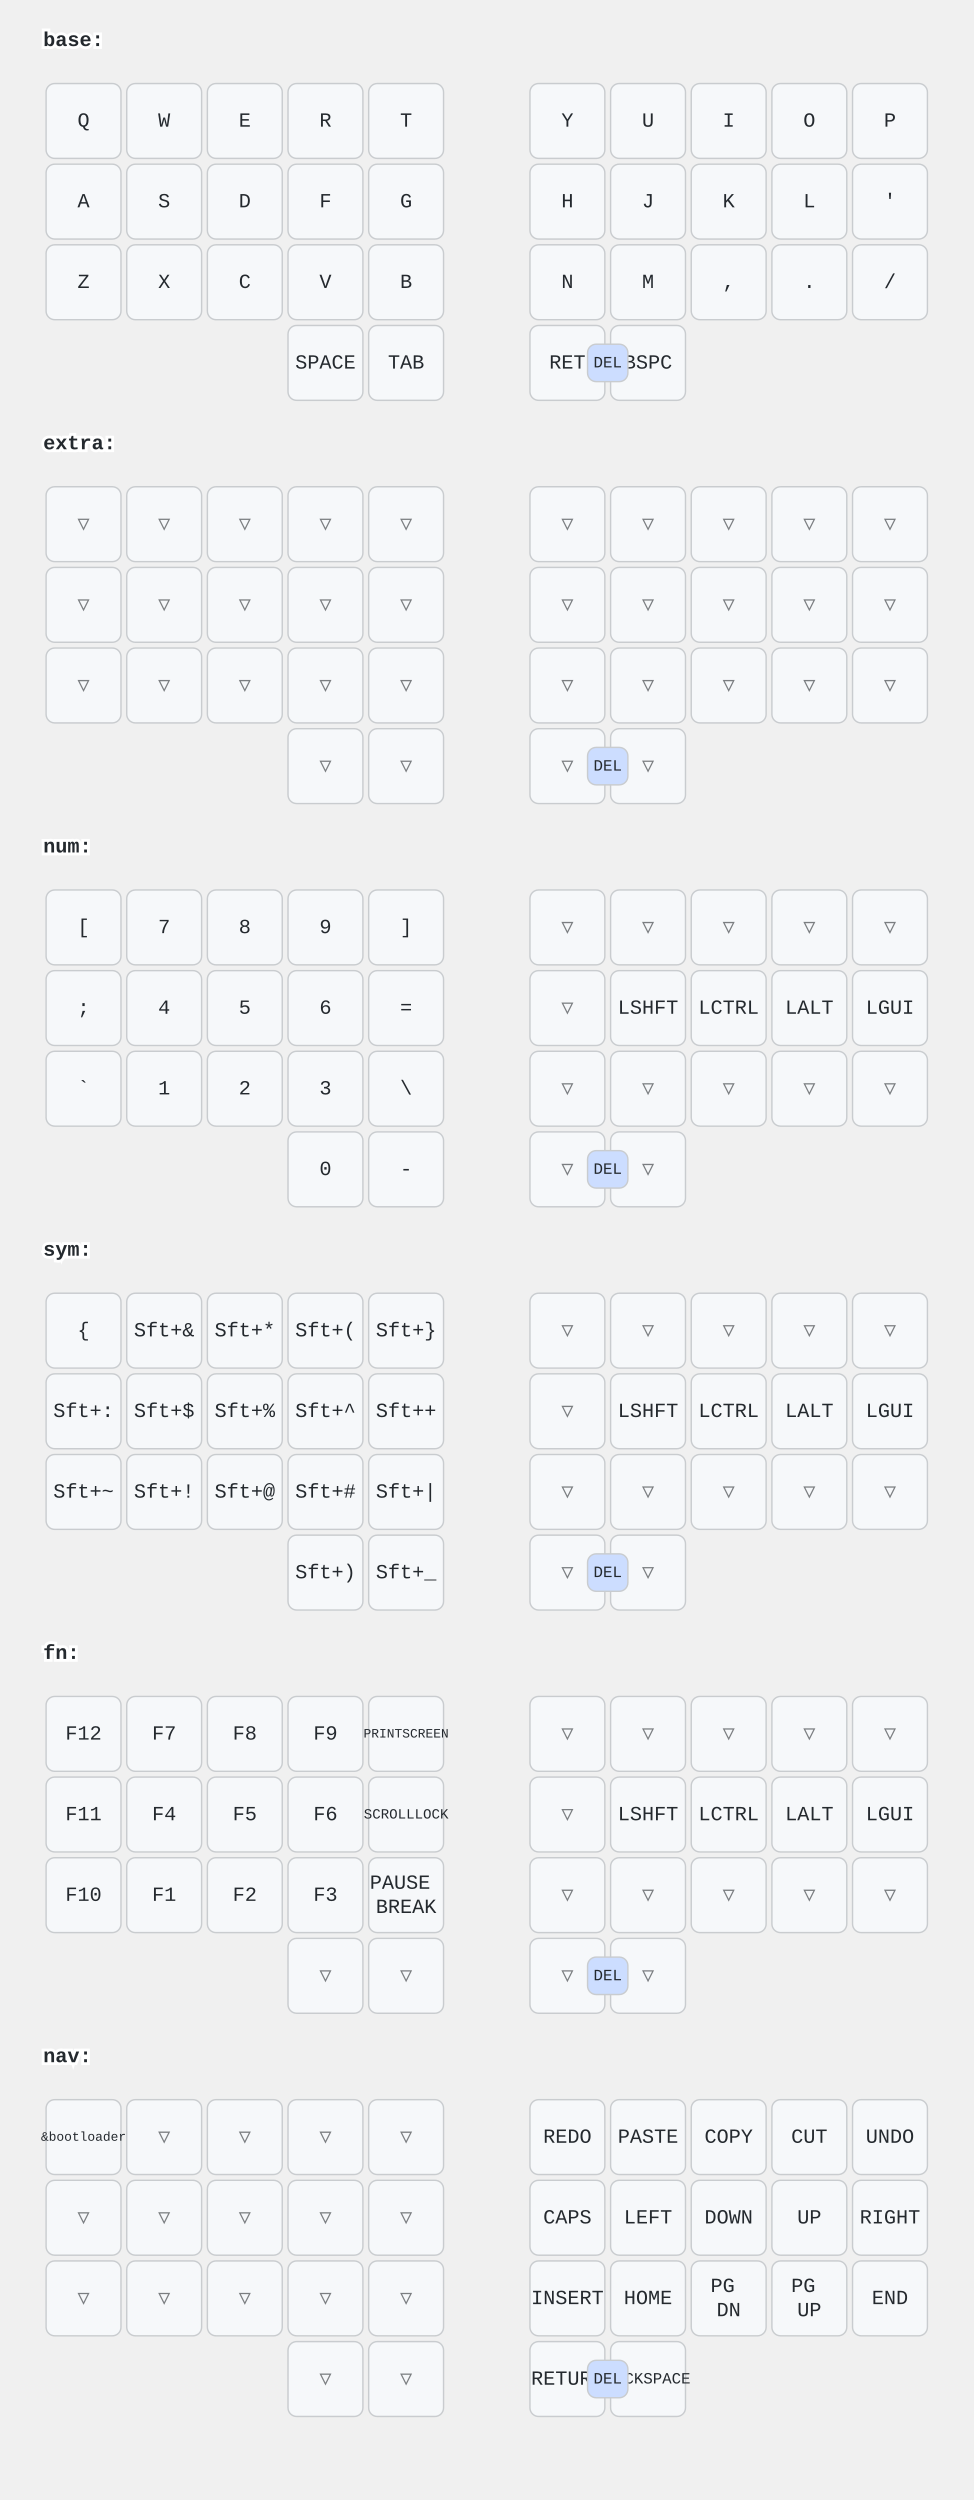
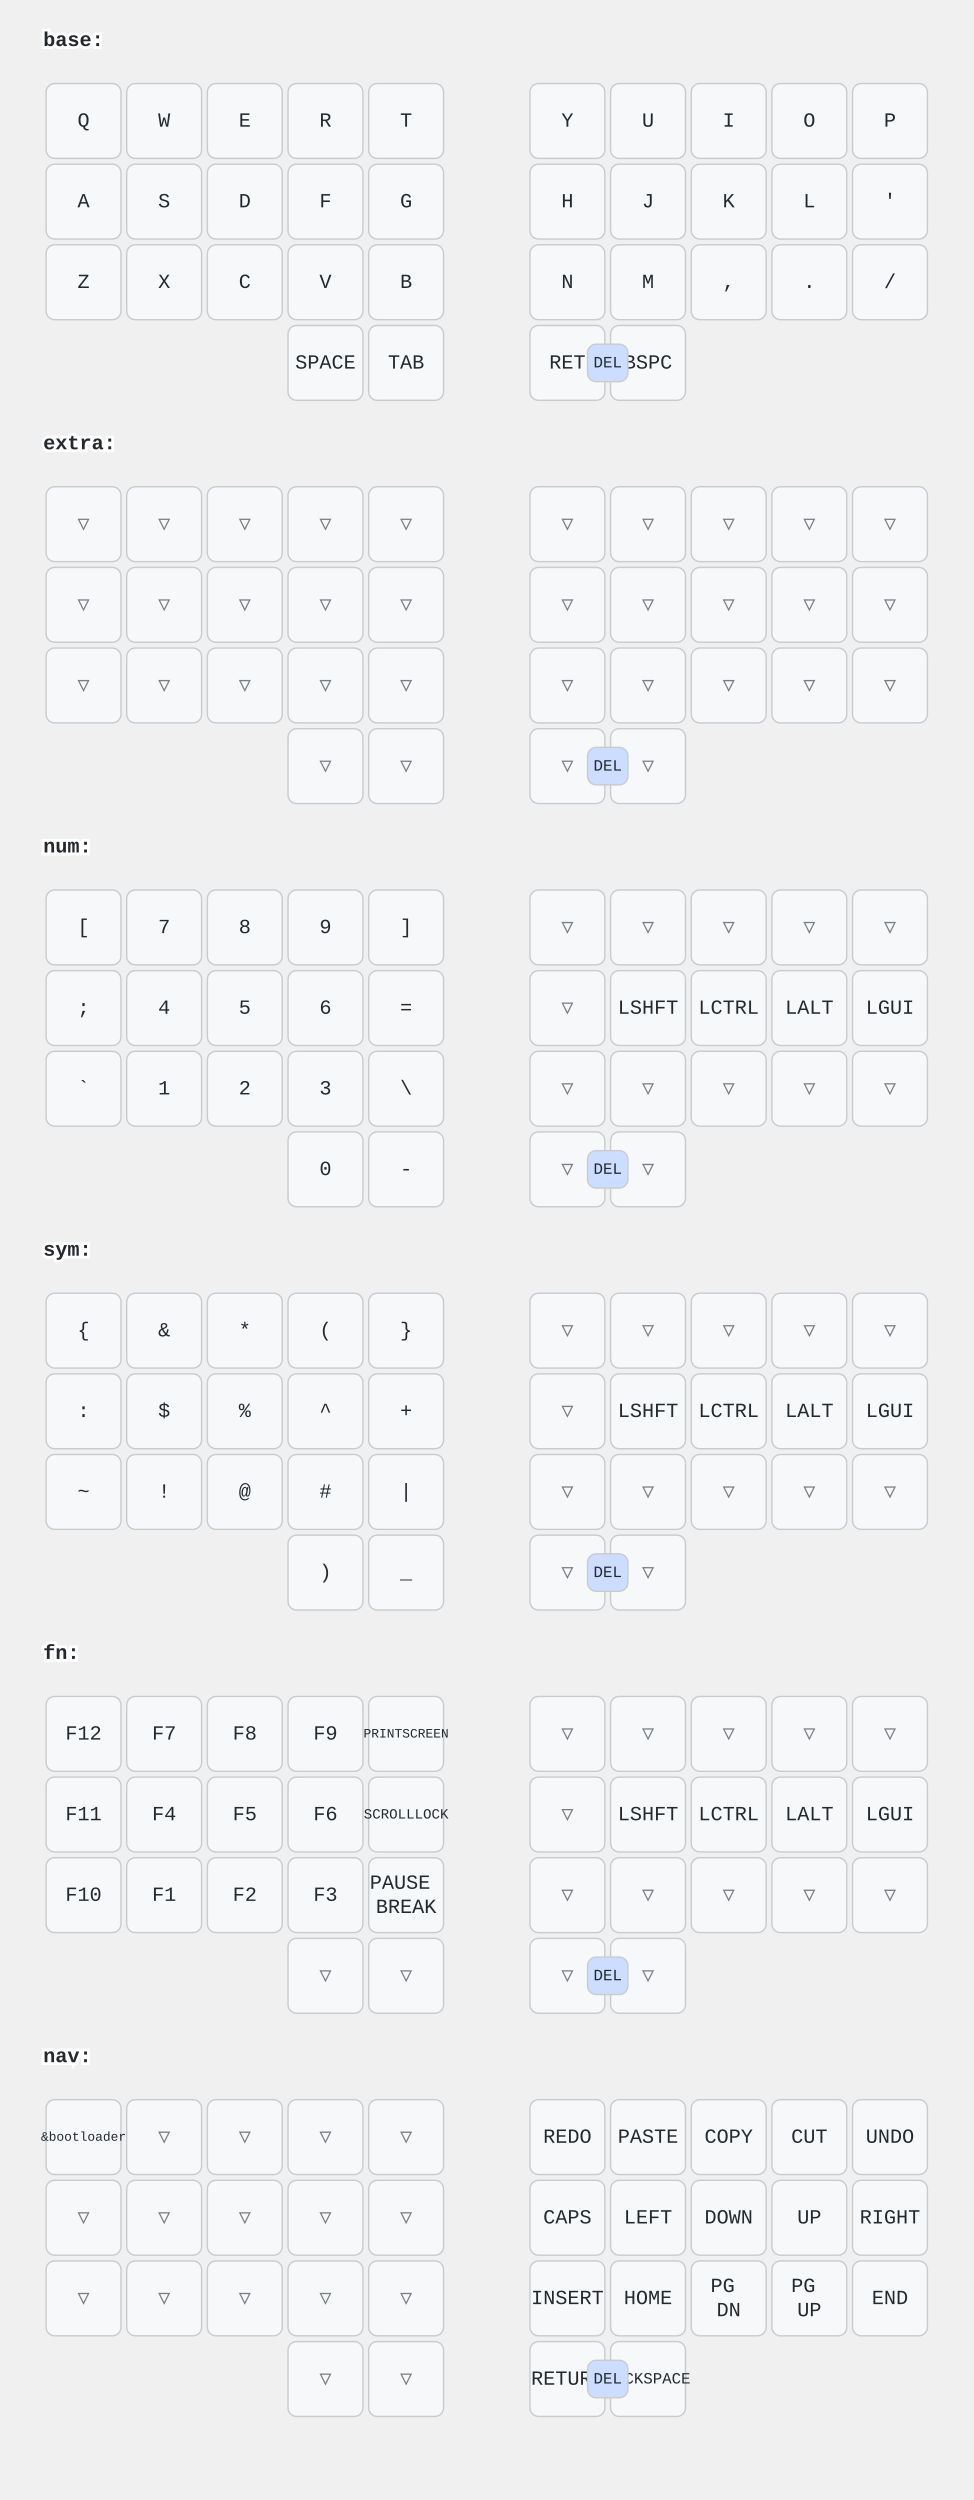
<svg xmlns="http://www.w3.org/2000/svg" width="676" height="1736" viewBox="0 0 676 1736" class="keymap">
  <style>/* inherit to force styles through use tags */
svg path {
    fill: inherit;
}

/* font and background color specifications */
svg.keymap {
    font-family: SFMono-Regular,Consolas,Liberation Mono,Menlo,monospace;
    font-size: 14px;
    font-kerning: normal;
    text-rendering: optimizeLegibility;
    fill: #24292e;
}

/* default key styling */
rect.key {
    fill: #f6f8fa;
}

rect.key, rect.combo {
    stroke: #c9cccf;
    stroke-width: 1;
}

/* default key side styling, only used is draw_key_sides is set */
rect.side {
    filter: brightness(90%);
}

/* color accent for combo boxes */
rect.combo, rect.combo-separate {
    fill: #cdf;
}

/* color accent for held keys */
rect.held, rect.combo.held {
    fill: #fdd;
}

/* color accent for ghost (optional) keys */
rect.ghost, rect.combo.ghost {
    stroke-dasharray: 4, 4;
    stroke-width: 2;
}

text {
    text-anchor: middle;
    dominant-baseline: middle;
}

/* styling for layer labels */
text.label {
    font-weight: bold;
    text-anchor: start;
    stroke: white;
    stroke-width: 4;
    paint-order: stroke;
}

/* styling for optional footer */
text.footer {
    text-anchor: end;
    dominant-baseline: auto;
    stroke: white;
    stroke-width: 4;
    paint-order: stroke;
}

/* styling for combo tap, and key non-tap label text */
text.combo, text.hold, text.shifted, text.left, text.right {
    font-size: 11px;
}

text.hold {
    text-anchor: middle;
    dominant-baseline: auto;
}

text.shifted {
    text-anchor: middle;
    dominant-baseline: hanging;
}

text.left {
    text-anchor: start;
}

text.right {
    text-anchor: end;
}

text.layer-activator {
    text-decoration: underline;
}

/* styling for hold/shifted label text in combo box */
text.combo.hold, text.combo.shifted, text.combo.left, text.combo.right {
    font-size: 8px;
}

/* lighter symbol for transparent keys */
text.trans {
    fill: #7b7e81;
}

/* styling for combo dendrons */
path.combo {
    stroke-width: 1;
    stroke: gray;
    fill: none;
}

/* Start Tabler Icons Cleanup */
/* cannot use height/width with glyphs */
.icon-tabler &gt; path {
    fill: inherit;
    stroke: inherit;
    stroke-width: 2;
}
/* hide tabler's default box */
.icon-tabler &gt; path[stroke="none"][fill="none"] {
    visibility: hidden;
}
/* End Tabler Icons Cleanup */
</style>
  <g transform="translate(30, 0)" class="layer-base">
    <text x="0" y="28" class="label" id="base">base:</text>
    <g transform="translate(0, 56)">
      <g transform="translate(28, 28)" class="key keypos-0">
        <rect rx="6" ry="6" x="-26" y="-26" width="52" height="52" class="key" />
        <text x="0" y="0" class="key tap">Q</text>
      </g>
      <g transform="translate(84, 28)" class="key keypos-1">
        <rect rx="6" ry="6" x="-26" y="-26" width="52" height="52" class="key" />
        <text x="0" y="0" class="key tap">W</text>
      </g>
      <g transform="translate(140, 28)" class="key keypos-2">
        <rect rx="6" ry="6" x="-26" y="-26" width="52" height="52" class="key" />
        <text x="0" y="0" class="key tap">E</text>
      </g>
      <g transform="translate(196, 28)" class="key keypos-3">
        <rect rx="6" ry="6" x="-26" y="-26" width="52" height="52" class="key" />
        <text x="0" y="0" class="key tap">R</text>
      </g>
      <g transform="translate(252, 28)" class="key keypos-4">
        <rect rx="6" ry="6" x="-26" y="-26" width="52" height="52" class="key" />
        <text x="0" y="0" class="key tap">T</text>
      </g>
      <g transform="translate(364, 28)" class="key keypos-5">
        <rect rx="6" ry="6" x="-26" y="-26" width="52" height="52" class="key" />
        <text x="0" y="0" class="key tap">Y</text>
      </g>
      <g transform="translate(420, 28)" class="key keypos-6">
        <rect rx="6" ry="6" x="-26" y="-26" width="52" height="52" class="key" />
        <text x="0" y="0" class="key tap">U</text>
      </g>
      <g transform="translate(476, 28)" class="key keypos-7">
        <rect rx="6" ry="6" x="-26" y="-26" width="52" height="52" class="key" />
        <text x="0" y="0" class="key tap">I</text>
      </g>
      <g transform="translate(532, 28)" class="key keypos-8">
        <rect rx="6" ry="6" x="-26" y="-26" width="52" height="52" class="key" />
        <text x="0" y="0" class="key tap">O</text>
      </g>
      <g transform="translate(588, 28)" class="key keypos-9">
        <rect rx="6" ry="6" x="-26" y="-26" width="52" height="52" class="key" />
        <text x="0" y="0" class="key tap">P</text>
      </g>
      <g transform="translate(28, 84)" class="key keypos-10">
        <rect rx="6" ry="6" x="-26" y="-26" width="52" height="52" class="key" />
        <text x="0" y="0" class="key tap">A</text>
      </g>
      <g transform="translate(84, 84)" class="key keypos-11">
        <rect rx="6" ry="6" x="-26" y="-26" width="52" height="52" class="key" />
        <text x="0" y="0" class="key tap">S</text>
      </g>
      <g transform="translate(140, 84)" class="key keypos-12">
        <rect rx="6" ry="6" x="-26" y="-26" width="52" height="52" class="key" />
        <text x="0" y="0" class="key tap">D</text>
      </g>
      <g transform="translate(196, 84)" class="key keypos-13">
        <rect rx="6" ry="6" x="-26" y="-26" width="52" height="52" class="key" />
        <text x="0" y="0" class="key tap">F</text>
      </g>
      <g transform="translate(252, 84)" class="key keypos-14">
        <rect rx="6" ry="6" x="-26" y="-26" width="52" height="52" class="key" />
        <text x="0" y="0" class="key tap">G</text>
      </g>
      <g transform="translate(364, 84)" class="key keypos-15">
        <rect rx="6" ry="6" x="-26" y="-26" width="52" height="52" class="key" />
        <text x="0" y="0" class="key tap">H</text>
      </g>
      <g transform="translate(420, 84)" class="key keypos-16">
        <rect rx="6" ry="6" x="-26" y="-26" width="52" height="52" class="key" />
        <text x="0" y="0" class="key tap">J</text>
      </g>
      <g transform="translate(476, 84)" class="key keypos-17">
        <rect rx="6" ry="6" x="-26" y="-26" width="52" height="52" class="key" />
        <text x="0" y="0" class="key tap">K</text>
      </g>
      <g transform="translate(532, 84)" class="key keypos-18">
        <rect rx="6" ry="6" x="-26" y="-26" width="52" height="52" class="key" />
        <text x="0" y="0" class="key tap">L</text>
      </g>
      <g transform="translate(588, 84)" class="key keypos-19">
        <rect rx="6" ry="6" x="-26" y="-26" width="52" height="52" class="key" />
        <text x="0" y="0" class="key tap">'</text>
      </g>
      <g transform="translate(28, 140)" class="key keypos-20">
        <rect rx="6" ry="6" x="-26" y="-26" width="52" height="52" class="key" />
        <text x="0" y="0" class="key tap">Z</text>
      </g>
      <g transform="translate(84, 140)" class="key keypos-21">
        <rect rx="6" ry="6" x="-26" y="-26" width="52" height="52" class="key" />
        <text x="0" y="0" class="key tap">X</text>
      </g>
      <g transform="translate(140, 140)" class="key keypos-22">
        <rect rx="6" ry="6" x="-26" y="-26" width="52" height="52" class="key" />
        <text x="0" y="0" class="key tap">C</text>
      </g>
      <g transform="translate(196, 140)" class="key keypos-23">
        <rect rx="6" ry="6" x="-26" y="-26" width="52" height="52" class="key" />
        <text x="0" y="0" class="key tap">V</text>
      </g>
      <g transform="translate(252, 140)" class="key keypos-24">
        <rect rx="6" ry="6" x="-26" y="-26" width="52" height="52" class="key" />
        <text x="0" y="0" class="key tap">B</text>
      </g>
      <g transform="translate(364, 140)" class="key keypos-25">
        <rect rx="6" ry="6" x="-26" y="-26" width="52" height="52" class="key" />
        <text x="0" y="0" class="key tap">N</text>
      </g>
      <g transform="translate(420, 140)" class="key keypos-26">
        <rect rx="6" ry="6" x="-26" y="-26" width="52" height="52" class="key" />
        <text x="0" y="0" class="key tap">M</text>
      </g>
      <g transform="translate(476, 140)" class="key keypos-27">
        <rect rx="6" ry="6" x="-26" y="-26" width="52" height="52" class="key" />
        <text x="0" y="0" class="key tap">,</text>
      </g>
      <g transform="translate(532, 140)" class="key keypos-28">
        <rect rx="6" ry="6" x="-26" y="-26" width="52" height="52" class="key" />
        <text x="0" y="0" class="key tap">.</text>
      </g>
      <g transform="translate(588, 140)" class="key keypos-29">
        <rect rx="6" ry="6" x="-26" y="-26" width="52" height="52" class="key" />
        <text x="0" y="0" class="key tap">/</text>
      </g>
      <g transform="translate(196, 196)" class="key keypos-30">
        <rect rx="6" ry="6" x="-26" y="-26" width="52" height="52" class="key" />
        <text x="0" y="0" class="key tap">SPACE</text>
      </g>
      <g transform="translate(252, 196)" class="key keypos-31">
        <rect rx="6" ry="6" x="-26" y="-26" width="52" height="52" class="key" />
        <text x="0" y="0" class="key tap">TAB</text>
      </g>
      <g transform="translate(364, 196)" class="key keypos-32">
        <rect rx="6" ry="6" x="-26" y="-26" width="52" height="52" class="key" />
        <text x="0" y="0" class="key tap">RET</text>
      </g>
      <g transform="translate(420, 196)" class="key keypos-33">
        <rect rx="6" ry="6" x="-26" y="-26" width="52" height="52" class="key" />
        <text x="0" y="0" class="key tap">BSPC</text>
      </g>
      <g class="combo combopos-0">
        <rect rx="6" ry="6" x="378" y="183" width="28" height="26" class="combo" />
        <text x="392" y="196" class="combo tap">DEL</text>
      </g>
    </g>
  </g>
  <g transform="translate(30, 280)" class="layer-extra">
    <text x="0" y="28" class="label" id="extra">extra:</text>
    <g transform="translate(0, 56)">
      <g transform="translate(28, 28)" class="key trans keypos-0">
        <rect rx="6" ry="6" x="-26" y="-26" width="52" height="52" class="key trans" />
        <text x="0" y="0" class="key trans tap">▽</text>
      </g>
      <g transform="translate(84, 28)" class="key trans keypos-1">
        <rect rx="6" ry="6" x="-26" y="-26" width="52" height="52" class="key trans" />
        <text x="0" y="0" class="key trans tap">▽</text>
      </g>
      <g transform="translate(140, 28)" class="key trans keypos-2">
        <rect rx="6" ry="6" x="-26" y="-26" width="52" height="52" class="key trans" />
        <text x="0" y="0" class="key trans tap">▽</text>
      </g>
      <g transform="translate(196, 28)" class="key trans keypos-3">
        <rect rx="6" ry="6" x="-26" y="-26" width="52" height="52" class="key trans" />
        <text x="0" y="0" class="key trans tap">▽</text>
      </g>
      <g transform="translate(252, 28)" class="key trans keypos-4">
        <rect rx="6" ry="6" x="-26" y="-26" width="52" height="52" class="key trans" />
        <text x="0" y="0" class="key trans tap">▽</text>
      </g>
      <g transform="translate(364, 28)" class="key trans keypos-5">
        <rect rx="6" ry="6" x="-26" y="-26" width="52" height="52" class="key trans" />
        <text x="0" y="0" class="key trans tap">▽</text>
      </g>
      <g transform="translate(420, 28)" class="key trans keypos-6">
        <rect rx="6" ry="6" x="-26" y="-26" width="52" height="52" class="key trans" />
        <text x="0" y="0" class="key trans tap">▽</text>
      </g>
      <g transform="translate(476, 28)" class="key trans keypos-7">
        <rect rx="6" ry="6" x="-26" y="-26" width="52" height="52" class="key trans" />
        <text x="0" y="0" class="key trans tap">▽</text>
      </g>
      <g transform="translate(532, 28)" class="key trans keypos-8">
        <rect rx="6" ry="6" x="-26" y="-26" width="52" height="52" class="key trans" />
        <text x="0" y="0" class="key trans tap">▽</text>
      </g>
      <g transform="translate(588, 28)" class="key trans keypos-9">
        <rect rx="6" ry="6" x="-26" y="-26" width="52" height="52" class="key trans" />
        <text x="0" y="0" class="key trans tap">▽</text>
      </g>
      <g transform="translate(28, 84)" class="key trans keypos-10">
        <rect rx="6" ry="6" x="-26" y="-26" width="52" height="52" class="key trans" />
        <text x="0" y="0" class="key trans tap">▽</text>
      </g>
      <g transform="translate(84, 84)" class="key trans keypos-11">
        <rect rx="6" ry="6" x="-26" y="-26" width="52" height="52" class="key trans" />
        <text x="0" y="0" class="key trans tap">▽</text>
      </g>
      <g transform="translate(140, 84)" class="key trans keypos-12">
        <rect rx="6" ry="6" x="-26" y="-26" width="52" height="52" class="key trans" />
        <text x="0" y="0" class="key trans tap">▽</text>
      </g>
      <g transform="translate(196, 84)" class="key trans keypos-13">
        <rect rx="6" ry="6" x="-26" y="-26" width="52" height="52" class="key trans" />
        <text x="0" y="0" class="key trans tap">▽</text>
      </g>
      <g transform="translate(252, 84)" class="key trans keypos-14">
        <rect rx="6" ry="6" x="-26" y="-26" width="52" height="52" class="key trans" />
        <text x="0" y="0" class="key trans tap">▽</text>
      </g>
      <g transform="translate(364, 84)" class="key trans keypos-15">
        <rect rx="6" ry="6" x="-26" y="-26" width="52" height="52" class="key trans" />
        <text x="0" y="0" class="key trans tap">▽</text>
      </g>
      <g transform="translate(420, 84)" class="key trans keypos-16">
        <rect rx="6" ry="6" x="-26" y="-26" width="52" height="52" class="key trans" />
        <text x="0" y="0" class="key trans tap">▽</text>
      </g>
      <g transform="translate(476, 84)" class="key trans keypos-17">
        <rect rx="6" ry="6" x="-26" y="-26" width="52" height="52" class="key trans" />
        <text x="0" y="0" class="key trans tap">▽</text>
      </g>
      <g transform="translate(532, 84)" class="key trans keypos-18">
        <rect rx="6" ry="6" x="-26" y="-26" width="52" height="52" class="key trans" />
        <text x="0" y="0" class="key trans tap">▽</text>
      </g>
      <g transform="translate(588, 84)" class="key trans keypos-19">
        <rect rx="6" ry="6" x="-26" y="-26" width="52" height="52" class="key trans" />
        <text x="0" y="0" class="key trans tap">▽</text>
      </g>
      <g transform="translate(28, 140)" class="key trans keypos-20">
        <rect rx="6" ry="6" x="-26" y="-26" width="52" height="52" class="key trans" />
        <text x="0" y="0" class="key trans tap">▽</text>
      </g>
      <g transform="translate(84, 140)" class="key trans keypos-21">
        <rect rx="6" ry="6" x="-26" y="-26" width="52" height="52" class="key trans" />
        <text x="0" y="0" class="key trans tap">▽</text>
      </g>
      <g transform="translate(140, 140)" class="key trans keypos-22">
        <rect rx="6" ry="6" x="-26" y="-26" width="52" height="52" class="key trans" />
        <text x="0" y="0" class="key trans tap">▽</text>
      </g>
      <g transform="translate(196, 140)" class="key trans keypos-23">
        <rect rx="6" ry="6" x="-26" y="-26" width="52" height="52" class="key trans" />
        <text x="0" y="0" class="key trans tap">▽</text>
      </g>
      <g transform="translate(252, 140)" class="key trans keypos-24">
        <rect rx="6" ry="6" x="-26" y="-26" width="52" height="52" class="key trans" />
        <text x="0" y="0" class="key trans tap">▽</text>
      </g>
      <g transform="translate(364, 140)" class="key trans keypos-25">
        <rect rx="6" ry="6" x="-26" y="-26" width="52" height="52" class="key trans" />
        <text x="0" y="0" class="key trans tap">▽</text>
      </g>
      <g transform="translate(420, 140)" class="key trans keypos-26">
        <rect rx="6" ry="6" x="-26" y="-26" width="52" height="52" class="key trans" />
        <text x="0" y="0" class="key trans tap">▽</text>
      </g>
      <g transform="translate(476, 140)" class="key trans keypos-27">
        <rect rx="6" ry="6" x="-26" y="-26" width="52" height="52" class="key trans" />
        <text x="0" y="0" class="key trans tap">▽</text>
      </g>
      <g transform="translate(532, 140)" class="key trans keypos-28">
        <rect rx="6" ry="6" x="-26" y="-26" width="52" height="52" class="key trans" />
        <text x="0" y="0" class="key trans tap">▽</text>
      </g>
      <g transform="translate(588, 140)" class="key trans keypos-29">
        <rect rx="6" ry="6" x="-26" y="-26" width="52" height="52" class="key trans" />
        <text x="0" y="0" class="key trans tap">▽</text>
      </g>
      <g transform="translate(196, 196)" class="key trans keypos-30">
        <rect rx="6" ry="6" x="-26" y="-26" width="52" height="52" class="key trans" />
        <text x="0" y="0" class="key trans tap">▽</text>
      </g>
      <g transform="translate(252, 196)" class="key trans keypos-31">
        <rect rx="6" ry="6" x="-26" y="-26" width="52" height="52" class="key trans" />
        <text x="0" y="0" class="key trans tap">▽</text>
      </g>
      <g transform="translate(364, 196)" class="key trans keypos-32">
        <rect rx="6" ry="6" x="-26" y="-26" width="52" height="52" class="key trans" />
        <text x="0" y="0" class="key trans tap">▽</text>
      </g>
      <g transform="translate(420, 196)" class="key trans keypos-33">
        <rect rx="6" ry="6" x="-26" y="-26" width="52" height="52" class="key trans" />
        <text x="0" y="0" class="key trans tap">▽</text>
      </g>
      <g class="combo combopos-0">
        <rect rx="6" ry="6" x="378" y="183" width="28" height="26" class="combo" />
        <text x="392" y="196" class="combo tap">DEL</text>
      </g>
    </g>
  </g>
  <g transform="translate(30, 560)" class="layer-num">
    <text x="0" y="28" class="label" id="num">num:</text>
    <g transform="translate(0, 56)">
      <g transform="translate(28, 28)" class="key keypos-0">
        <rect rx="6" ry="6" x="-26" y="-26" width="52" height="52" class="key" />
        <text x="0" y="0" class="key tap">[</text>
      </g>
      <g transform="translate(84, 28)" class="key keypos-1">
        <rect rx="6" ry="6" x="-26" y="-26" width="52" height="52" class="key" />
        <text x="0" y="0" class="key tap">7</text>
      </g>
      <g transform="translate(140, 28)" class="key keypos-2">
        <rect rx="6" ry="6" x="-26" y="-26" width="52" height="52" class="key" />
        <text x="0" y="0" class="key tap">8</text>
      </g>
      <g transform="translate(196, 28)" class="key keypos-3">
        <rect rx="6" ry="6" x="-26" y="-26" width="52" height="52" class="key" />
        <text x="0" y="0" class="key tap">9</text>
      </g>
      <g transform="translate(252, 28)" class="key keypos-4">
        <rect rx="6" ry="6" x="-26" y="-26" width="52" height="52" class="key" />
        <text x="0" y="0" class="key tap">]</text>
      </g>
      <g transform="translate(364, 28)" class="key trans keypos-5">
        <rect rx="6" ry="6" x="-26" y="-26" width="52" height="52" class="key trans" />
        <text x="0" y="0" class="key trans tap">▽</text>
      </g>
      <g transform="translate(420, 28)" class="key trans keypos-6">
        <rect rx="6" ry="6" x="-26" y="-26" width="52" height="52" class="key trans" />
        <text x="0" y="0" class="key trans tap">▽</text>
      </g>
      <g transform="translate(476, 28)" class="key trans keypos-7">
        <rect rx="6" ry="6" x="-26" y="-26" width="52" height="52" class="key trans" />
        <text x="0" y="0" class="key trans tap">▽</text>
      </g>
      <g transform="translate(532, 28)" class="key trans keypos-8">
        <rect rx="6" ry="6" x="-26" y="-26" width="52" height="52" class="key trans" />
        <text x="0" y="0" class="key trans tap">▽</text>
      </g>
      <g transform="translate(588, 28)" class="key trans keypos-9">
        <rect rx="6" ry="6" x="-26" y="-26" width="52" height="52" class="key trans" />
        <text x="0" y="0" class="key trans tap">▽</text>
      </g>
      <g transform="translate(28, 84)" class="key keypos-10">
        <rect rx="6" ry="6" x="-26" y="-26" width="52" height="52" class="key" />
        <text x="0" y="0" class="key tap">;</text>
      </g>
      <g transform="translate(84, 84)" class="key keypos-11">
        <rect rx="6" ry="6" x="-26" y="-26" width="52" height="52" class="key" />
        <text x="0" y="0" class="key tap">4</text>
      </g>
      <g transform="translate(140, 84)" class="key keypos-12">
        <rect rx="6" ry="6" x="-26" y="-26" width="52" height="52" class="key" />
        <text x="0" y="0" class="key tap">5</text>
      </g>
      <g transform="translate(196, 84)" class="key keypos-13">
        <rect rx="6" ry="6" x="-26" y="-26" width="52" height="52" class="key" />
        <text x="0" y="0" class="key tap">6</text>
      </g>
      <g transform="translate(252, 84)" class="key keypos-14">
        <rect rx="6" ry="6" x="-26" y="-26" width="52" height="52" class="key" />
        <text x="0" y="0" class="key tap">=</text>
      </g>
      <g transform="translate(364, 84)" class="key trans keypos-15">
        <rect rx="6" ry="6" x="-26" y="-26" width="52" height="52" class="key trans" />
        <text x="0" y="0" class="key trans tap">▽</text>
      </g>
      <g transform="translate(420, 84)" class="key keypos-16">
        <rect rx="6" ry="6" x="-26" y="-26" width="52" height="52" class="key" />
        <text x="0" y="0" class="key tap">LSHFT</text>
      </g>
      <g transform="translate(476, 84)" class="key keypos-17">
        <rect rx="6" ry="6" x="-26" y="-26" width="52" height="52" class="key" />
        <text x="0" y="0" class="key tap">LCTRL</text>
      </g>
      <g transform="translate(532, 84)" class="key keypos-18">
        <rect rx="6" ry="6" x="-26" y="-26" width="52" height="52" class="key" />
        <text x="0" y="0" class="key tap">LALT</text>
      </g>
      <g transform="translate(588, 84)" class="key keypos-19">
        <rect rx="6" ry="6" x="-26" y="-26" width="52" height="52" class="key" />
        <text x="0" y="0" class="key tap">LGUI</text>
      </g>
      <g transform="translate(28, 140)" class="key keypos-20">
        <rect rx="6" ry="6" x="-26" y="-26" width="52" height="52" class="key" />
        <text x="0" y="0" class="key tap">`</text>
      </g>
      <g transform="translate(84, 140)" class="key keypos-21">
        <rect rx="6" ry="6" x="-26" y="-26" width="52" height="52" class="key" />
        <text x="0" y="0" class="key tap">1</text>
      </g>
      <g transform="translate(140, 140)" class="key keypos-22">
        <rect rx="6" ry="6" x="-26" y="-26" width="52" height="52" class="key" />
        <text x="0" y="0" class="key tap">2</text>
      </g>
      <g transform="translate(196, 140)" class="key keypos-23">
        <rect rx="6" ry="6" x="-26" y="-26" width="52" height="52" class="key" />
        <text x="0" y="0" class="key tap">3</text>
      </g>
      <g transform="translate(252, 140)" class="key keypos-24">
        <rect rx="6" ry="6" x="-26" y="-26" width="52" height="52" class="key" />
        <text x="0" y="0" class="key tap">\</text>
      </g>
      <g transform="translate(364, 140)" class="key trans keypos-25">
        <rect rx="6" ry="6" x="-26" y="-26" width="52" height="52" class="key trans" />
        <text x="0" y="0" class="key trans tap">▽</text>
      </g>
      <g transform="translate(420, 140)" class="key trans keypos-26">
        <rect rx="6" ry="6" x="-26" y="-26" width="52" height="52" class="key trans" />
        <text x="0" y="0" class="key trans tap">▽</text>
      </g>
      <g transform="translate(476, 140)" class="key trans keypos-27">
        <rect rx="6" ry="6" x="-26" y="-26" width="52" height="52" class="key trans" />
        <text x="0" y="0" class="key trans tap">▽</text>
      </g>
      <g transform="translate(532, 140)" class="key trans keypos-28">
        <rect rx="6" ry="6" x="-26" y="-26" width="52" height="52" class="key trans" />
        <text x="0" y="0" class="key trans tap">▽</text>
      </g>
      <g transform="translate(588, 140)" class="key trans keypos-29">
        <rect rx="6" ry="6" x="-26" y="-26" width="52" height="52" class="key trans" />
        <text x="0" y="0" class="key trans tap">▽</text>
      </g>
      <g transform="translate(196, 196)" class="key keypos-30">
        <rect rx="6" ry="6" x="-26" y="-26" width="52" height="52" class="key" />
        <text x="0" y="0" class="key tap">0</text>
      </g>
      <g transform="translate(252, 196)" class="key keypos-31">
        <rect rx="6" ry="6" x="-26" y="-26" width="52" height="52" class="key" />
        <text x="0" y="0" class="key tap">-</text>
      </g>
      <g transform="translate(364, 196)" class="key trans keypos-32">
        <rect rx="6" ry="6" x="-26" y="-26" width="52" height="52" class="key trans" />
        <text x="0" y="0" class="key trans tap">▽</text>
      </g>
      <g transform="translate(420, 196)" class="key trans keypos-33">
        <rect rx="6" ry="6" x="-26" y="-26" width="52" height="52" class="key trans" />
        <text x="0" y="0" class="key trans tap">▽</text>
      </g>
      <g class="combo combopos-0">
        <rect rx="6" ry="6" x="378" y="183" width="28" height="26" class="combo" />
        <text x="392" y="196" class="combo tap">DEL</text>
      </g>
    </g>
  </g>
  <g transform="translate(30, 840)" class="layer-sym">
    <text x="0" y="28" class="label" id="sym">sym:</text>
    <g transform="translate(0, 56)">
      <g transform="translate(28, 28)" class="key keypos-0">
        <rect rx="6" ry="6" x="-26" y="-26" width="52" height="52" class="key" />
        <text x="0" y="0" class="key tap">{</text>
      </g>
      <g transform="translate(84, 28)" class="key keypos-1">
        <rect rx="6" ry="6" x="-26" y="-26" width="52" height="52" class="key" />
-         <text x="0" y="0" class="key tap">Sft+&amp;</text>
+         <text x="0" y="0" class="key tap">&amp;</text>
      </g>
      <g transform="translate(140, 28)" class="key keypos-2">
        <rect rx="6" ry="6" x="-26" y="-26" width="52" height="52" class="key" />
-         <text x="0" y="0" class="key tap">Sft+*</text>
+         <text x="0" y="0" class="key tap">*</text>
      </g>
      <g transform="translate(196, 28)" class="key keypos-3">
        <rect rx="6" ry="6" x="-26" y="-26" width="52" height="52" class="key" />
-         <text x="0" y="0" class="key tap">Sft+(</text>
+         <text x="0" y="0" class="key tap">(</text>
      </g>
      <g transform="translate(252, 28)" class="key keypos-4">
        <rect rx="6" ry="6" x="-26" y="-26" width="52" height="52" class="key" />
-         <text x="0" y="0" class="key tap">Sft+}</text>
+         <text x="0" y="0" class="key tap">}</text>
      </g>
      <g transform="translate(364, 28)" class="key trans keypos-5">
        <rect rx="6" ry="6" x="-26" y="-26" width="52" height="52" class="key trans" />
        <text x="0" y="0" class="key trans tap">▽</text>
      </g>
      <g transform="translate(420, 28)" class="key trans keypos-6">
        <rect rx="6" ry="6" x="-26" y="-26" width="52" height="52" class="key trans" />
        <text x="0" y="0" class="key trans tap">▽</text>
      </g>
      <g transform="translate(476, 28)" class="key trans keypos-7">
        <rect rx="6" ry="6" x="-26" y="-26" width="52" height="52" class="key trans" />
        <text x="0" y="0" class="key trans tap">▽</text>
      </g>
      <g transform="translate(532, 28)" class="key trans keypos-8">
        <rect rx="6" ry="6" x="-26" y="-26" width="52" height="52" class="key trans" />
        <text x="0" y="0" class="key trans tap">▽</text>
      </g>
      <g transform="translate(588, 28)" class="key trans keypos-9">
        <rect rx="6" ry="6" x="-26" y="-26" width="52" height="52" class="key trans" />
        <text x="0" y="0" class="key trans tap">▽</text>
      </g>
      <g transform="translate(28, 84)" class="key keypos-10">
        <rect rx="6" ry="6" x="-26" y="-26" width="52" height="52" class="key" />
-         <text x="0" y="0" class="key tap">Sft+:</text>
+         <text x="0" y="0" class="key tap">:</text>
      </g>
      <g transform="translate(84, 84)" class="key keypos-11">
        <rect rx="6" ry="6" x="-26" y="-26" width="52" height="52" class="key" />
-         <text x="0" y="0" class="key tap">Sft+$</text>
+         <text x="0" y="0" class="key tap">$</text>
      </g>
      <g transform="translate(140, 84)" class="key keypos-12">
        <rect rx="6" ry="6" x="-26" y="-26" width="52" height="52" class="key" />
-         <text x="0" y="0" class="key tap">Sft+%</text>
+         <text x="0" y="0" class="key tap">%</text>
      </g>
      <g transform="translate(196, 84)" class="key keypos-13">
        <rect rx="6" ry="6" x="-26" y="-26" width="52" height="52" class="key" />
-         <text x="0" y="0" class="key tap">Sft+^</text>
+         <text x="0" y="0" class="key tap">^</text>
      </g>
      <g transform="translate(252, 84)" class="key keypos-14">
        <rect rx="6" ry="6" x="-26" y="-26" width="52" height="52" class="key" />
-         <text x="0" y="0" class="key tap">Sft++</text>
+         <text x="0" y="0" class="key tap">+</text>
      </g>
      <g transform="translate(364, 84)" class="key trans keypos-15">
        <rect rx="6" ry="6" x="-26" y="-26" width="52" height="52" class="key trans" />
        <text x="0" y="0" class="key trans tap">▽</text>
      </g>
      <g transform="translate(420, 84)" class="key keypos-16">
        <rect rx="6" ry="6" x="-26" y="-26" width="52" height="52" class="key" />
        <text x="0" y="0" class="key tap">LSHFT</text>
      </g>
      <g transform="translate(476, 84)" class="key keypos-17">
        <rect rx="6" ry="6" x="-26" y="-26" width="52" height="52" class="key" />
        <text x="0" y="0" class="key tap">LCTRL</text>
      </g>
      <g transform="translate(532, 84)" class="key keypos-18">
        <rect rx="6" ry="6" x="-26" y="-26" width="52" height="52" class="key" />
        <text x="0" y="0" class="key tap">LALT</text>
      </g>
      <g transform="translate(588, 84)" class="key keypos-19">
        <rect rx="6" ry="6" x="-26" y="-26" width="52" height="52" class="key" />
        <text x="0" y="0" class="key tap">LGUI</text>
      </g>
      <g transform="translate(28, 140)" class="key keypos-20">
        <rect rx="6" ry="6" x="-26" y="-26" width="52" height="52" class="key" />
-         <text x="0" y="0" class="key tap">Sft+~</text>
+         <text x="0" y="0" class="key tap">~</text>
      </g>
      <g transform="translate(84, 140)" class="key keypos-21">
        <rect rx="6" ry="6" x="-26" y="-26" width="52" height="52" class="key" />
-         <text x="0" y="0" class="key tap">Sft+!</text>
+         <text x="0" y="0" class="key tap">!</text>
      </g>
      <g transform="translate(140, 140)" class="key keypos-22">
        <rect rx="6" ry="6" x="-26" y="-26" width="52" height="52" class="key" />
-         <text x="0" y="0" class="key tap">Sft+@</text>
+         <text x="0" y="0" class="key tap">@</text>
      </g>
      <g transform="translate(196, 140)" class="key keypos-23">
        <rect rx="6" ry="6" x="-26" y="-26" width="52" height="52" class="key" />
-         <text x="0" y="0" class="key tap">Sft+#</text>
+         <text x="0" y="0" class="key tap">#</text>
      </g>
      <g transform="translate(252, 140)" class="key keypos-24">
        <rect rx="6" ry="6" x="-26" y="-26" width="52" height="52" class="key" />
-         <text x="0" y="0" class="key tap">Sft+|</text>
+         <text x="0" y="0" class="key tap">|</text>
      </g>
      <g transform="translate(364, 140)" class="key trans keypos-25">
        <rect rx="6" ry="6" x="-26" y="-26" width="52" height="52" class="key trans" />
        <text x="0" y="0" class="key trans tap">▽</text>
      </g>
      <g transform="translate(420, 140)" class="key trans keypos-26">
        <rect rx="6" ry="6" x="-26" y="-26" width="52" height="52" class="key trans" />
        <text x="0" y="0" class="key trans tap">▽</text>
      </g>
      <g transform="translate(476, 140)" class="key trans keypos-27">
        <rect rx="6" ry="6" x="-26" y="-26" width="52" height="52" class="key trans" />
        <text x="0" y="0" class="key trans tap">▽</text>
      </g>
      <g transform="translate(532, 140)" class="key trans keypos-28">
        <rect rx="6" ry="6" x="-26" y="-26" width="52" height="52" class="key trans" />
        <text x="0" y="0" class="key trans tap">▽</text>
      </g>
      <g transform="translate(588, 140)" class="key trans keypos-29">
        <rect rx="6" ry="6" x="-26" y="-26" width="52" height="52" class="key trans" />
        <text x="0" y="0" class="key trans tap">▽</text>
      </g>
      <g transform="translate(196, 196)" class="key keypos-30">
        <rect rx="6" ry="6" x="-26" y="-26" width="52" height="52" class="key" />
-         <text x="0" y="0" class="key tap">Sft+)</text>
+         <text x="0" y="0" class="key tap">)</text>
      </g>
      <g transform="translate(252, 196)" class="key keypos-31">
        <rect rx="6" ry="6" x="-26" y="-26" width="52" height="52" class="key" />
-         <text x="0" y="0" class="key tap">Sft+_</text>
+         <text x="0" y="0" class="key tap">_</text>
      </g>
      <g transform="translate(364, 196)" class="key trans keypos-32">
        <rect rx="6" ry="6" x="-26" y="-26" width="52" height="52" class="key trans" />
        <text x="0" y="0" class="key trans tap">▽</text>
      </g>
      <g transform="translate(420, 196)" class="key trans keypos-33">
        <rect rx="6" ry="6" x="-26" y="-26" width="52" height="52" class="key trans" />
        <text x="0" y="0" class="key trans tap">▽</text>
      </g>
      <g class="combo combopos-0">
        <rect rx="6" ry="6" x="378" y="183" width="28" height="26" class="combo" />
        <text x="392" y="196" class="combo tap">DEL</text>
      </g>
    </g>
  </g>
  <g transform="translate(30, 1120)" class="layer-fn">
    <text x="0" y="28" class="label" id="fn">fn:</text>
    <g transform="translate(0, 56)">
      <g transform="translate(28, 28)" class="key keypos-0">
        <rect rx="6" ry="6" x="-26" y="-26" width="52" height="52" class="key" />
        <text x="0" y="0" class="key tap">F12</text>
      </g>
      <g transform="translate(84, 28)" class="key keypos-1">
        <rect rx="6" ry="6" x="-26" y="-26" width="52" height="52" class="key" />
        <text x="0" y="0" class="key tap">F7</text>
      </g>
      <g transform="translate(140, 28)" class="key keypos-2">
        <rect rx="6" ry="6" x="-26" y="-26" width="52" height="52" class="key" />
        <text x="0" y="0" class="key tap">F8</text>
      </g>
      <g transform="translate(196, 28)" class="key keypos-3">
        <rect rx="6" ry="6" x="-26" y="-26" width="52" height="52" class="key" />
        <text x="0" y="0" class="key tap">F9</text>
      </g>
      <g transform="translate(252, 28)" class="key keypos-4">
        <rect rx="6" ry="6" x="-26" y="-26" width="52" height="52" class="key" />
        <text x="0" y="0" class="key tap">
          <tspan style="font-size: 64%">PRINTSCREEN</tspan>
        </text>
      </g>
      <g transform="translate(364, 28)" class="key trans keypos-5">
        <rect rx="6" ry="6" x="-26" y="-26" width="52" height="52" class="key trans" />
        <text x="0" y="0" class="key trans tap">▽</text>
      </g>
      <g transform="translate(420, 28)" class="key trans keypos-6">
        <rect rx="6" ry="6" x="-26" y="-26" width="52" height="52" class="key trans" />
        <text x="0" y="0" class="key trans tap">▽</text>
      </g>
      <g transform="translate(476, 28)" class="key trans keypos-7">
        <rect rx="6" ry="6" x="-26" y="-26" width="52" height="52" class="key trans" />
        <text x="0" y="0" class="key trans tap">▽</text>
      </g>
      <g transform="translate(532, 28)" class="key trans keypos-8">
        <rect rx="6" ry="6" x="-26" y="-26" width="52" height="52" class="key trans" />
        <text x="0" y="0" class="key trans tap">▽</text>
      </g>
      <g transform="translate(588, 28)" class="key trans keypos-9">
        <rect rx="6" ry="6" x="-26" y="-26" width="52" height="52" class="key trans" />
        <text x="0" y="0" class="key trans tap">▽</text>
      </g>
      <g transform="translate(28, 84)" class="key keypos-10">
        <rect rx="6" ry="6" x="-26" y="-26" width="52" height="52" class="key" />
        <text x="0" y="0" class="key tap">F11</text>
      </g>
      <g transform="translate(84, 84)" class="key keypos-11">
        <rect rx="6" ry="6" x="-26" y="-26" width="52" height="52" class="key" />
        <text x="0" y="0" class="key tap">F4</text>
      </g>
      <g transform="translate(140, 84)" class="key keypos-12">
        <rect rx="6" ry="6" x="-26" y="-26" width="52" height="52" class="key" />
        <text x="0" y="0" class="key tap">F5</text>
      </g>
      <g transform="translate(196, 84)" class="key keypos-13">
        <rect rx="6" ry="6" x="-26" y="-26" width="52" height="52" class="key" />
        <text x="0" y="0" class="key tap">F6</text>
      </g>
      <g transform="translate(252, 84)" class="key keypos-14">
        <rect rx="6" ry="6" x="-26" y="-26" width="52" height="52" class="key" />
        <text x="0" y="0" class="key tap">
          <tspan style="font-size: 70%">SCROLLLOCK</tspan>
        </text>
      </g>
      <g transform="translate(364, 84)" class="key trans keypos-15">
        <rect rx="6" ry="6" x="-26" y="-26" width="52" height="52" class="key trans" />
        <text x="0" y="0" class="key trans tap">▽</text>
      </g>
      <g transform="translate(420, 84)" class="key keypos-16">
        <rect rx="6" ry="6" x="-26" y="-26" width="52" height="52" class="key" />
        <text x="0" y="0" class="key tap">LSHFT</text>
      </g>
      <g transform="translate(476, 84)" class="key keypos-17">
        <rect rx="6" ry="6" x="-26" y="-26" width="52" height="52" class="key" />
        <text x="0" y="0" class="key tap">LCTRL</text>
      </g>
      <g transform="translate(532, 84)" class="key keypos-18">
        <rect rx="6" ry="6" x="-26" y="-26" width="52" height="52" class="key" />
        <text x="0" y="0" class="key tap">LALT</text>
      </g>
      <g transform="translate(588, 84)" class="key keypos-19">
        <rect rx="6" ry="6" x="-26" y="-26" width="52" height="52" class="key" />
        <text x="0" y="0" class="key tap">LGUI</text>
      </g>
      <g transform="translate(28, 140)" class="key keypos-20">
        <rect rx="6" ry="6" x="-26" y="-26" width="52" height="52" class="key" />
        <text x="0" y="0" class="key tap">F10</text>
      </g>
      <g transform="translate(84, 140)" class="key keypos-21">
        <rect rx="6" ry="6" x="-26" y="-26" width="52" height="52" class="key" />
        <text x="0" y="0" class="key tap">F1</text>
      </g>
      <g transform="translate(140, 140)" class="key keypos-22">
        <rect rx="6" ry="6" x="-26" y="-26" width="52" height="52" class="key" />
        <text x="0" y="0" class="key tap">F2</text>
      </g>
      <g transform="translate(196, 140)" class="key keypos-23">
        <rect rx="6" ry="6" x="-26" y="-26" width="52" height="52" class="key" />
        <text x="0" y="0" class="key tap">F3</text>
      </g>
      <g transform="translate(252, 140)" class="key keypos-24">
        <rect rx="6" ry="6" x="-26" y="-26" width="52" height="52" class="key" />
        <text x="0" y="0" class="key tap">
          <tspan x="0" dy="-0.6em">PAUSE</tspan>
          <tspan x="0" dy="1.2em">BREAK</tspan>
        </text>
      </g>
      <g transform="translate(364, 140)" class="key trans keypos-25">
        <rect rx="6" ry="6" x="-26" y="-26" width="52" height="52" class="key trans" />
        <text x="0" y="0" class="key trans tap">▽</text>
      </g>
      <g transform="translate(420, 140)" class="key trans keypos-26">
        <rect rx="6" ry="6" x="-26" y="-26" width="52" height="52" class="key trans" />
        <text x="0" y="0" class="key trans tap">▽</text>
      </g>
      <g transform="translate(476, 140)" class="key trans keypos-27">
        <rect rx="6" ry="6" x="-26" y="-26" width="52" height="52" class="key trans" />
        <text x="0" y="0" class="key trans tap">▽</text>
      </g>
      <g transform="translate(532, 140)" class="key trans keypos-28">
        <rect rx="6" ry="6" x="-26" y="-26" width="52" height="52" class="key trans" />
        <text x="0" y="0" class="key trans tap">▽</text>
      </g>
      <g transform="translate(588, 140)" class="key trans keypos-29">
        <rect rx="6" ry="6" x="-26" y="-26" width="52" height="52" class="key trans" />
        <text x="0" y="0" class="key trans tap">▽</text>
      </g>
      <g transform="translate(196, 196)" class="key trans keypos-30">
        <rect rx="6" ry="6" x="-26" y="-26" width="52" height="52" class="key trans" />
        <text x="0" y="0" class="key trans tap">▽</text>
      </g>
      <g transform="translate(252, 196)" class="key trans keypos-31">
        <rect rx="6" ry="6" x="-26" y="-26" width="52" height="52" class="key trans" />
        <text x="0" y="0" class="key trans tap">▽</text>
      </g>
      <g transform="translate(364, 196)" class="key trans keypos-32">
        <rect rx="6" ry="6" x="-26" y="-26" width="52" height="52" class="key trans" />
        <text x="0" y="0" class="key trans tap">▽</text>
      </g>
      <g transform="translate(420, 196)" class="key trans keypos-33">
        <rect rx="6" ry="6" x="-26" y="-26" width="52" height="52" class="key trans" />
        <text x="0" y="0" class="key trans tap">▽</text>
      </g>
      <g class="combo combopos-0">
        <rect rx="6" ry="6" x="378" y="183" width="28" height="26" class="combo" />
        <text x="392" y="196" class="combo tap">DEL</text>
      </g>
    </g>
  </g>
  <g transform="translate(30, 1400)" class="layer-nav">
    <text x="0" y="28" class="label" id="nav">nav:</text>
    <g transform="translate(0, 56)">
      <g transform="translate(28, 28)" class="key keypos-0">
        <rect rx="6" ry="6" x="-26" y="-26" width="52" height="52" class="key" />
        <text x="0" y="0" class="key tap">
          <tspan style="font-size: 64%">&amp;bootloader</tspan>
        </text>
      </g>
      <g transform="translate(84, 28)" class="key trans keypos-1">
        <rect rx="6" ry="6" x="-26" y="-26" width="52" height="52" class="key trans" />
        <text x="0" y="0" class="key trans tap">▽</text>
      </g>
      <g transform="translate(140, 28)" class="key trans keypos-2">
        <rect rx="6" ry="6" x="-26" y="-26" width="52" height="52" class="key trans" />
        <text x="0" y="0" class="key trans tap">▽</text>
      </g>
      <g transform="translate(196, 28)" class="key trans keypos-3">
        <rect rx="6" ry="6" x="-26" y="-26" width="52" height="52" class="key trans" />
        <text x="0" y="0" class="key trans tap">▽</text>
      </g>
      <g transform="translate(252, 28)" class="key trans keypos-4">
        <rect rx="6" ry="6" x="-26" y="-26" width="52" height="52" class="key trans" />
        <text x="0" y="0" class="key trans tap">▽</text>
      </g>
      <g transform="translate(364, 28)" class="key keypos-5">
        <rect rx="6" ry="6" x="-26" y="-26" width="52" height="52" class="key" />
        <text x="0" y="0" class="key tap">REDO</text>
      </g>
      <g transform="translate(420, 28)" class="key keypos-6">
        <rect rx="6" ry="6" x="-26" y="-26" width="52" height="52" class="key" />
        <text x="0" y="0" class="key tap">PASTE</text>
      </g>
      <g transform="translate(476, 28)" class="key keypos-7">
        <rect rx="6" ry="6" x="-26" y="-26" width="52" height="52" class="key" />
        <text x="0" y="0" class="key tap">COPY</text>
      </g>
      <g transform="translate(532, 28)" class="key keypos-8">
        <rect rx="6" ry="6" x="-26" y="-26" width="52" height="52" class="key" />
        <text x="0" y="0" class="key tap">CUT</text>
      </g>
      <g transform="translate(588, 28)" class="key keypos-9">
        <rect rx="6" ry="6" x="-26" y="-26" width="52" height="52" class="key" />
        <text x="0" y="0" class="key tap">UNDO</text>
      </g>
      <g transform="translate(28, 84)" class="key trans keypos-10">
        <rect rx="6" ry="6" x="-26" y="-26" width="52" height="52" class="key trans" />
        <text x="0" y="0" class="key trans tap">▽</text>
      </g>
      <g transform="translate(84, 84)" class="key trans keypos-11">
        <rect rx="6" ry="6" x="-26" y="-26" width="52" height="52" class="key trans" />
        <text x="0" y="0" class="key trans tap">▽</text>
      </g>
      <g transform="translate(140, 84)" class="key trans keypos-12">
        <rect rx="6" ry="6" x="-26" y="-26" width="52" height="52" class="key trans" />
        <text x="0" y="0" class="key trans tap">▽</text>
      </g>
      <g transform="translate(196, 84)" class="key trans keypos-13">
        <rect rx="6" ry="6" x="-26" y="-26" width="52" height="52" class="key trans" />
        <text x="0" y="0" class="key trans tap">▽</text>
      </g>
      <g transform="translate(252, 84)" class="key trans keypos-14">
        <rect rx="6" ry="6" x="-26" y="-26" width="52" height="52" class="key trans" />
        <text x="0" y="0" class="key trans tap">▽</text>
      </g>
      <g transform="translate(364, 84)" class="key keypos-15">
        <rect rx="6" ry="6" x="-26" y="-26" width="52" height="52" class="key" />
        <text x="0" y="0" class="key tap">CAPS</text>
      </g>
      <g transform="translate(420, 84)" class="key keypos-16">
        <rect rx="6" ry="6" x="-26" y="-26" width="52" height="52" class="key" />
        <text x="0" y="0" class="key tap">LEFT</text>
      </g>
      <g transform="translate(476, 84)" class="key keypos-17">
        <rect rx="6" ry="6" x="-26" y="-26" width="52" height="52" class="key" />
        <text x="0" y="0" class="key tap">DOWN</text>
      </g>
      <g transform="translate(532, 84)" class="key keypos-18">
        <rect rx="6" ry="6" x="-26" y="-26" width="52" height="52" class="key" />
        <text x="0" y="0" class="key tap">UP</text>
      </g>
      <g transform="translate(588, 84)" class="key keypos-19">
        <rect rx="6" ry="6" x="-26" y="-26" width="52" height="52" class="key" />
        <text x="0" y="0" class="key tap">RIGHT</text>
      </g>
      <g transform="translate(28, 140)" class="key trans keypos-20">
        <rect rx="6" ry="6" x="-26" y="-26" width="52" height="52" class="key trans" />
        <text x="0" y="0" class="key trans tap">▽</text>
      </g>
      <g transform="translate(84, 140)" class="key trans keypos-21">
        <rect rx="6" ry="6" x="-26" y="-26" width="52" height="52" class="key trans" />
        <text x="0" y="0" class="key trans tap">▽</text>
      </g>
      <g transform="translate(140, 140)" class="key trans keypos-22">
        <rect rx="6" ry="6" x="-26" y="-26" width="52" height="52" class="key trans" />
        <text x="0" y="0" class="key trans tap">▽</text>
      </g>
      <g transform="translate(196, 140)" class="key trans keypos-23">
        <rect rx="6" ry="6" x="-26" y="-26" width="52" height="52" class="key trans" />
        <text x="0" y="0" class="key trans tap">▽</text>
      </g>
      <g transform="translate(252, 140)" class="key trans keypos-24">
        <rect rx="6" ry="6" x="-26" y="-26" width="52" height="52" class="key trans" />
        <text x="0" y="0" class="key trans tap">▽</text>
      </g>
      <g transform="translate(364, 140)" class="key keypos-25">
        <rect rx="6" ry="6" x="-26" y="-26" width="52" height="52" class="key" />
        <text x="0" y="0" class="key tap">INSERT</text>
      </g>
      <g transform="translate(420, 140)" class="key keypos-26">
        <rect rx="6" ry="6" x="-26" y="-26" width="52" height="52" class="key" />
        <text x="0" y="0" class="key tap">HOME</text>
      </g>
      <g transform="translate(476, 140)" class="key keypos-27">
        <rect rx="6" ry="6" x="-26" y="-26" width="52" height="52" class="key" />
        <text x="0" y="0" class="key tap">
          <tspan x="0" dy="-0.6em">PG</tspan>
          <tspan x="0" dy="1.2em">DN</tspan>
        </text>
      </g>
      <g transform="translate(532, 140)" class="key keypos-28">
        <rect rx="6" ry="6" x="-26" y="-26" width="52" height="52" class="key" />
        <text x="0" y="0" class="key tap">
          <tspan x="0" dy="-0.6em">PG</tspan>
          <tspan x="0" dy="1.2em">UP</tspan>
        </text>
      </g>
      <g transform="translate(588, 140)" class="key keypos-29">
        <rect rx="6" ry="6" x="-26" y="-26" width="52" height="52" class="key" />
        <text x="0" y="0" class="key tap">END</text>
      </g>
      <g transform="translate(196, 196)" class="key trans keypos-30">
        <rect rx="6" ry="6" x="-26" y="-26" width="52" height="52" class="key trans" />
        <text x="0" y="0" class="key trans tap">▽</text>
      </g>
      <g transform="translate(252, 196)" class="key trans keypos-31">
        <rect rx="6" ry="6" x="-26" y="-26" width="52" height="52" class="key trans" />
        <text x="0" y="0" class="key trans tap">▽</text>
      </g>
      <g transform="translate(364, 196)" class="key keypos-32">
        <rect rx="6" ry="6" x="-26" y="-26" width="52" height="52" class="key" />
        <text x="0" y="0" class="key tap">RETURN</text>
      </g>
      <g transform="translate(420, 196)" class="key keypos-33">
        <rect rx="6" ry="6" x="-26" y="-26" width="52" height="52" class="key" />
        <text x="0" y="0" class="key tap">
          <tspan style="font-size: 78%">BACKSPACE</tspan>
        </text>
      </g>
      <g class="combo combopos-0">
        <rect rx="6" ry="6" x="378" y="183" width="28" height="26" class="combo" />
        <text x="392" y="196" class="combo tap">DEL</text>
      </g>
    </g>
  </g>
</svg>
